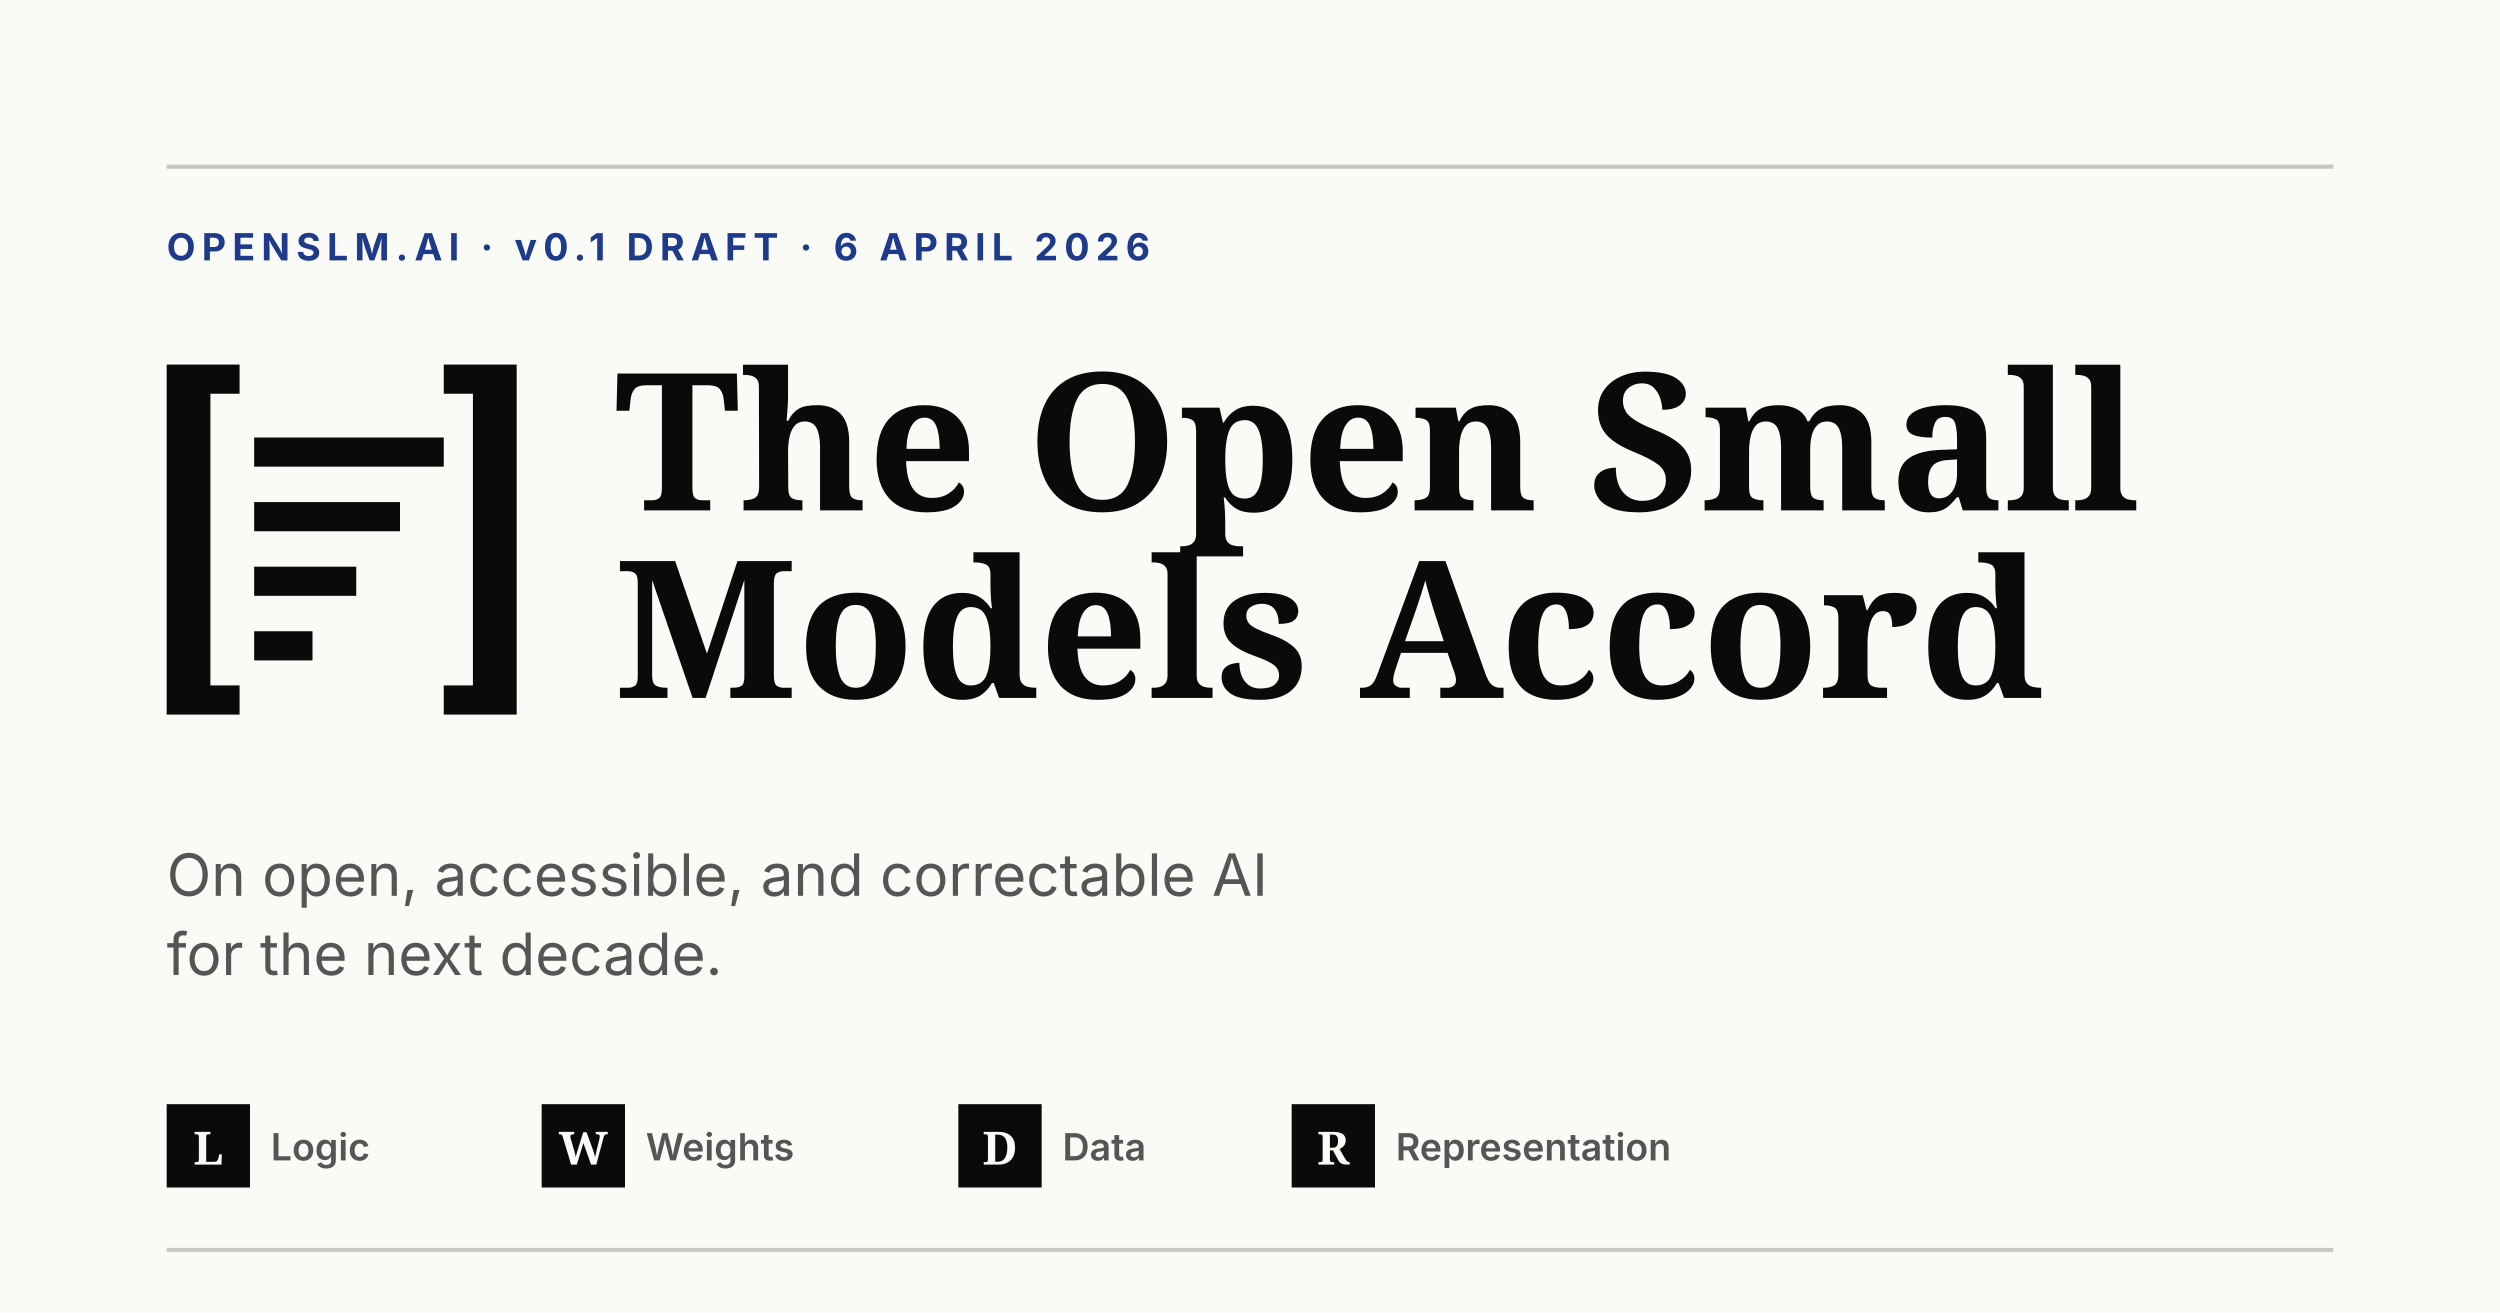
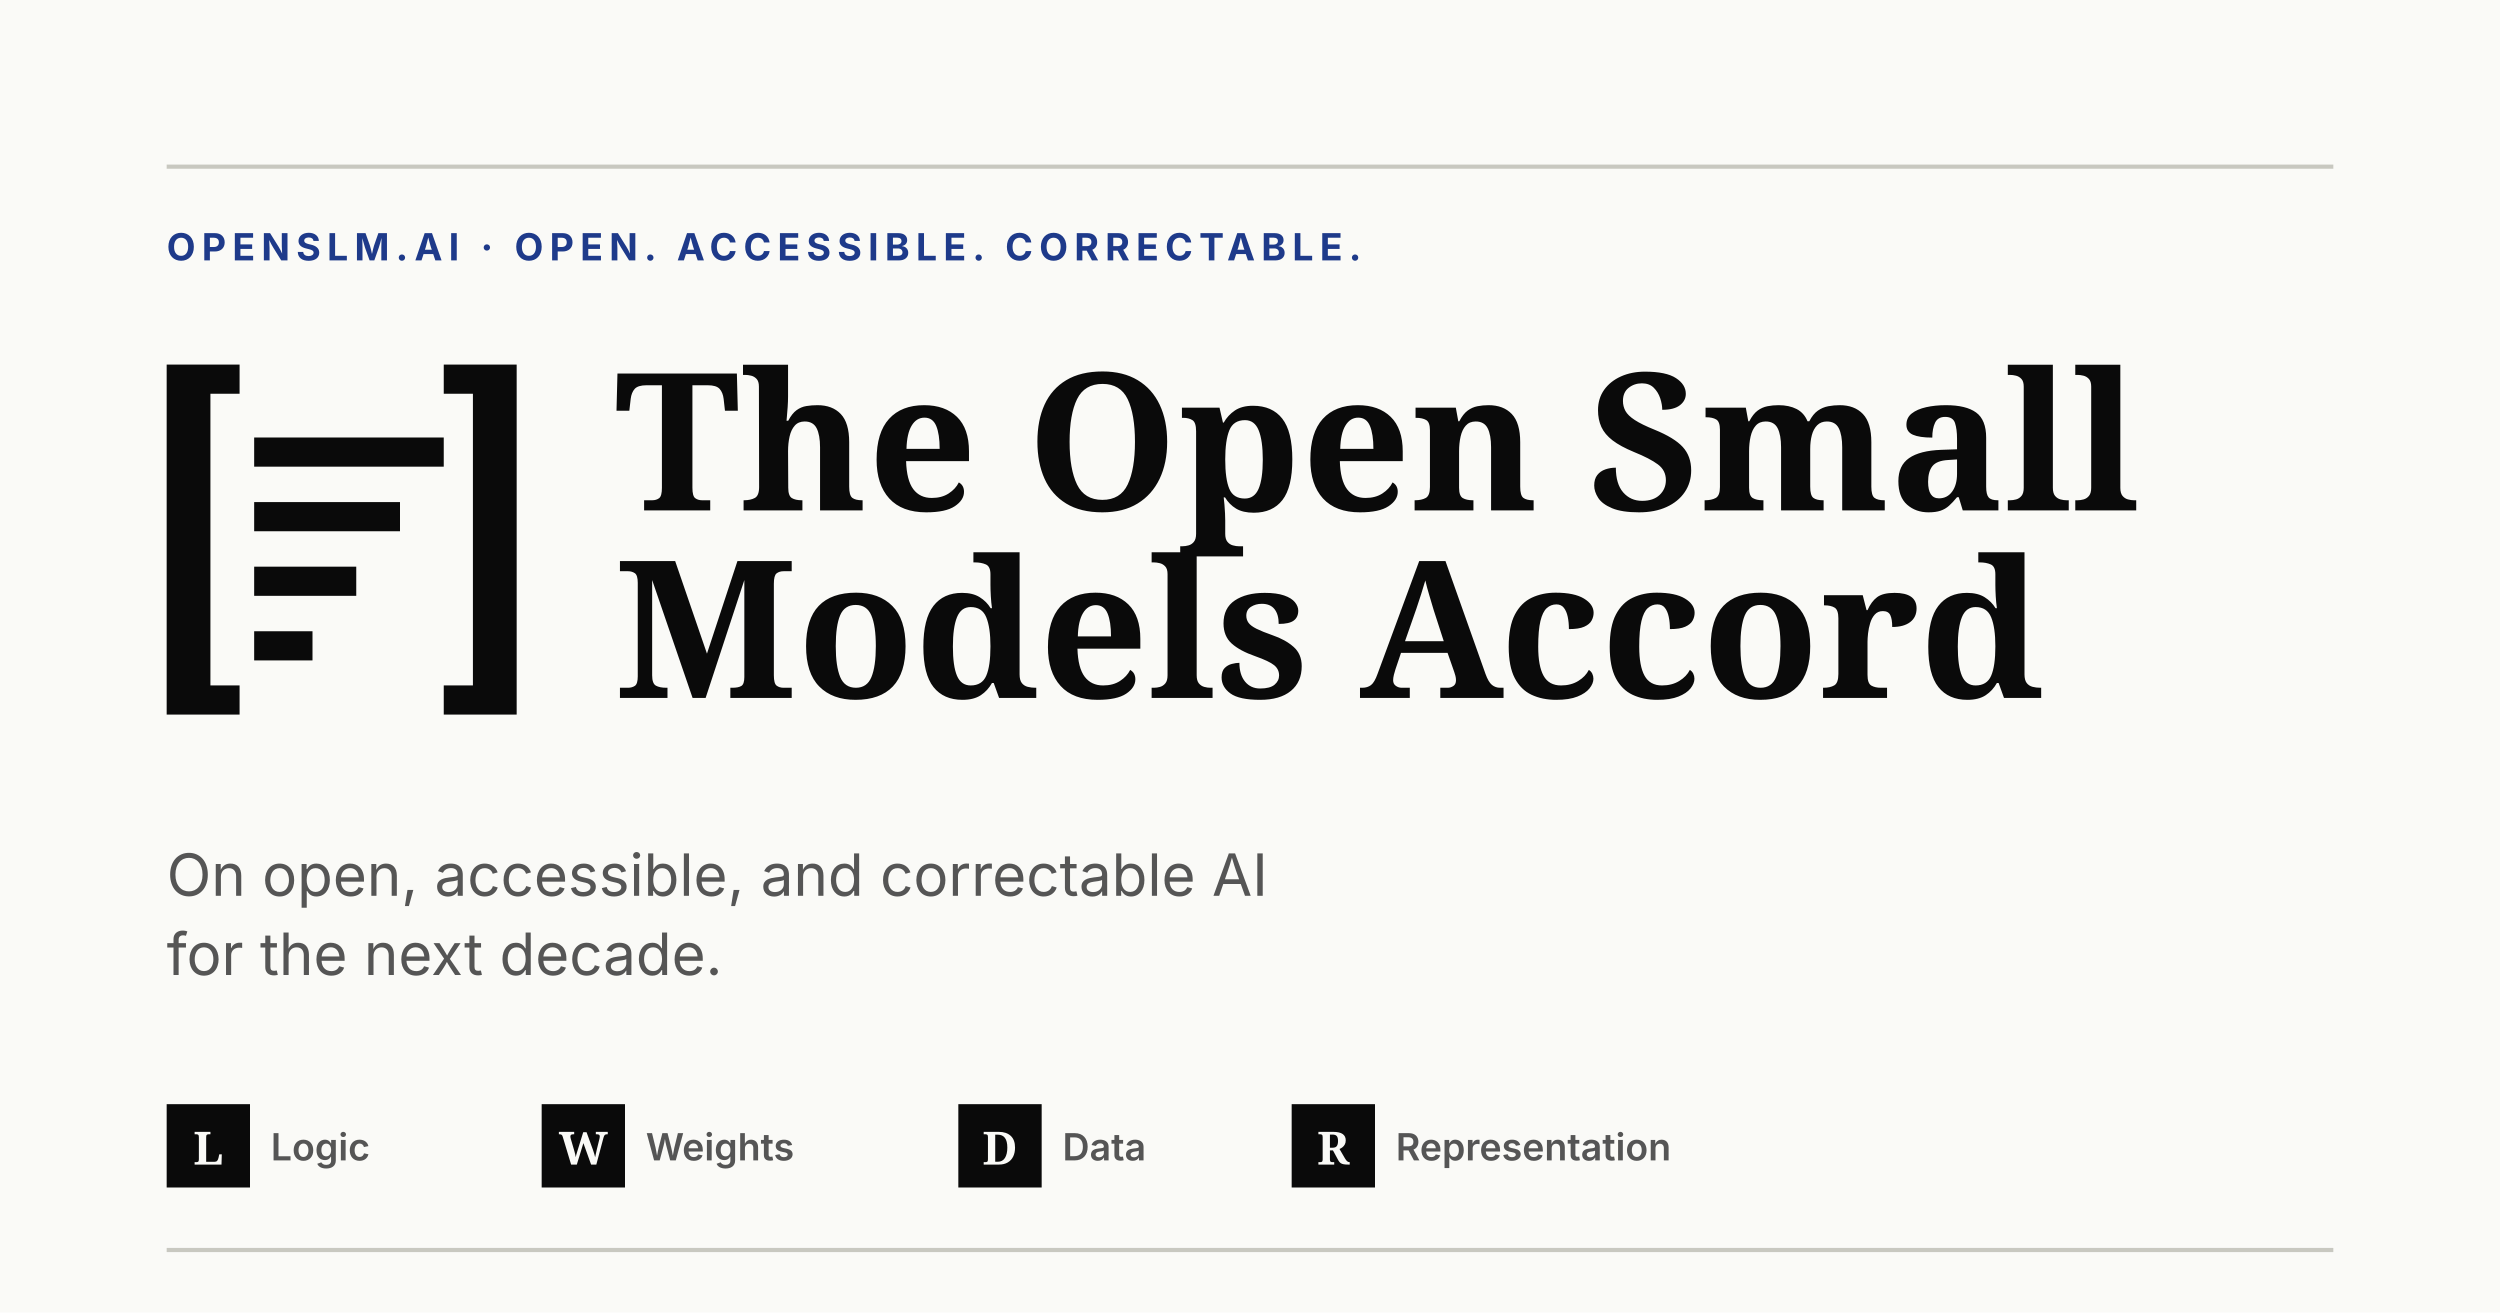
<svg xmlns="http://www.w3.org/2000/svg" viewBox="0 0 1200 630" width="1200" height="630">
  <defs>
    <style>
      .bg { fill: #fafaf7; }
      .ink { fill: #0a0a0a; }
      .accent { fill: #1e3a8a; }
      .muted { fill: #555555; }
      .rule { stroke: #c8c8c0; stroke-width: 2; }
      .layer { fill: #0a0a0a; }
      .display { font-family: 'Zilla Slab', Georgia, serif; font-weight: 700; }
      .sans { font-family: 'Inter', system-ui, sans-serif; }
    </style>
  </defs>
  <rect class="bg" width="1200" height="630" />
  <line class="rule" x1="80" y1="80" x2="1120" y2="80" />
  <text class="sans accent" x="80" y="125" font-size="18" font-weight="700" letter-spacing="3">
-     OPENSLM.AI · v0.1 DRAFT · 6 APRIL 2026
+     OPENSLM.AI · OPEN. ACCESSIBLE. CORRECTABLE.
  </text>
  <g transform="translate(80, 175)">
    <path class="ink" d="M 0 0 H 35 V 14 H 21 V 154 H 35 V 168 H 0 Z" />
    <path class="ink" d="M 168 0 H 133 V 14 H 147 V 154 H 133 V 168 H 168 Z" />
    <rect class="layer" x="42" y="35" width="91" height="14" />
    <rect class="layer" x="42" y="66" width="70" height="14" />
    <rect class="layer" x="42" y="97" width="49" height="14" />
    <rect class="layer" x="42" y="128" width="28" height="14" />
  </g>
  <text class="display ink" x="295" y="245" font-size="92">
    The Open Small
  </text>
  <text class="display ink" x="295" y="335" font-size="92">
    Models Accord
  </text>
  <text class="sans muted" x="80" y="430" font-size="28">
    On open, accessible, and correctable AI
  </text>
  <text class="sans muted" x="80" y="468" font-size="28">
    for the next decade.
  </text>
  <g transform="translate(80, 530)">
    <g>
      <rect class="ink" x="0" y="0" width="40" height="40" />
      <text class="display bg" x="20" y="29" font-size="22" text-anchor="middle" fill="#fafaf7">L</text>
      <text class="sans muted" x="50" y="27" font-size="18" font-weight="600">Logic</text>
    </g>
    <g transform="translate(180, 0)">
      <rect class="ink" x="0" y="0" width="40" height="40" />
      <text class="display bg" x="20" y="29" font-size="22" text-anchor="middle" fill="#fafaf7">W</text>
      <text class="sans muted" x="50" y="27" font-size="18" font-weight="600">Weights</text>
    </g>
    <g transform="translate(380, 0)">
      <rect class="ink" x="0" y="0" width="40" height="40" />
      <text class="display bg" x="20" y="29" font-size="22" text-anchor="middle" fill="#fafaf7">D</text>
      <text class="sans muted" x="50" y="27" font-size="18" font-weight="600">Data</text>
    </g>
    <g transform="translate(540, 0)">
      <rect class="ink" x="0" y="0" width="40" height="40" />
      <text class="display bg" x="20" y="29" font-size="22" text-anchor="middle" fill="#fafaf7">R</text>
      <text class="sans muted" x="50" y="27" font-size="18" font-weight="600">Representation</text>
    </g>
  </g>
  <line class="rule" x1="80" y1="600" x2="1120" y2="600" />
</svg>
